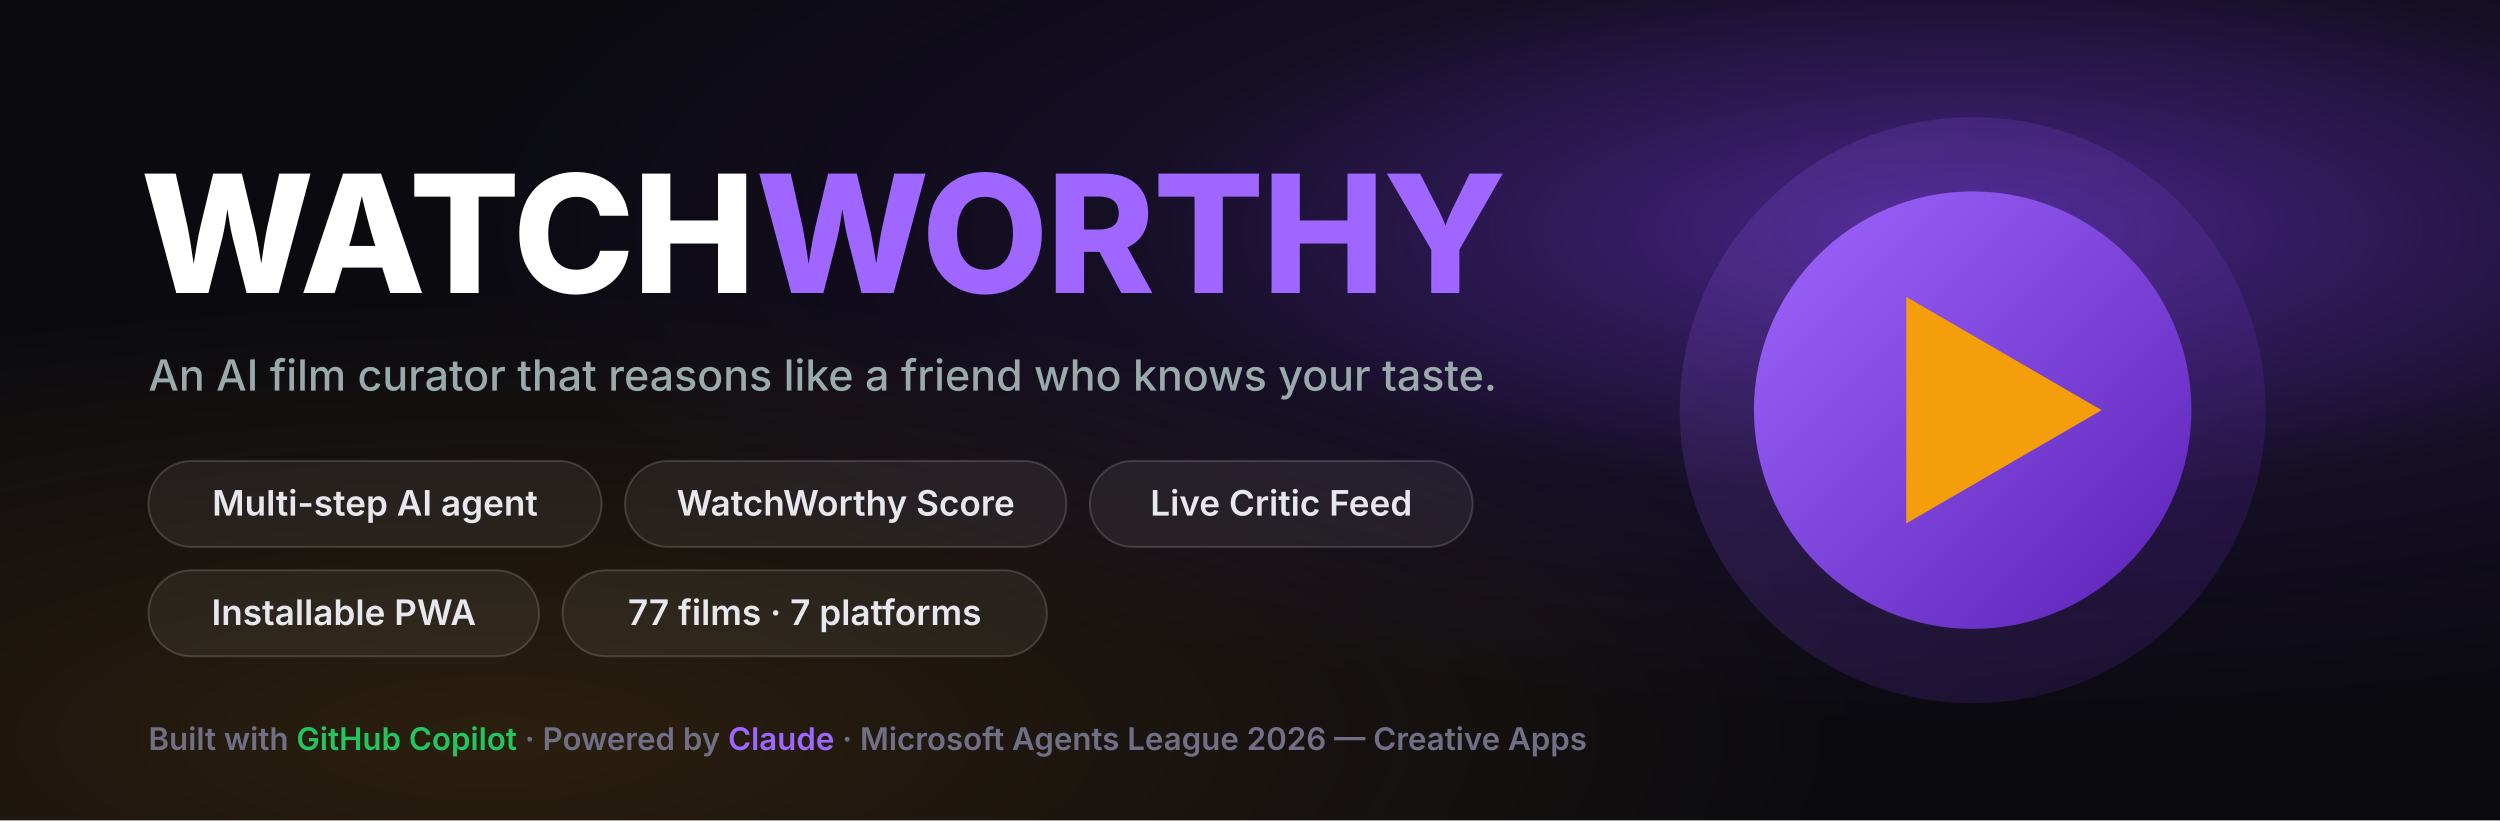
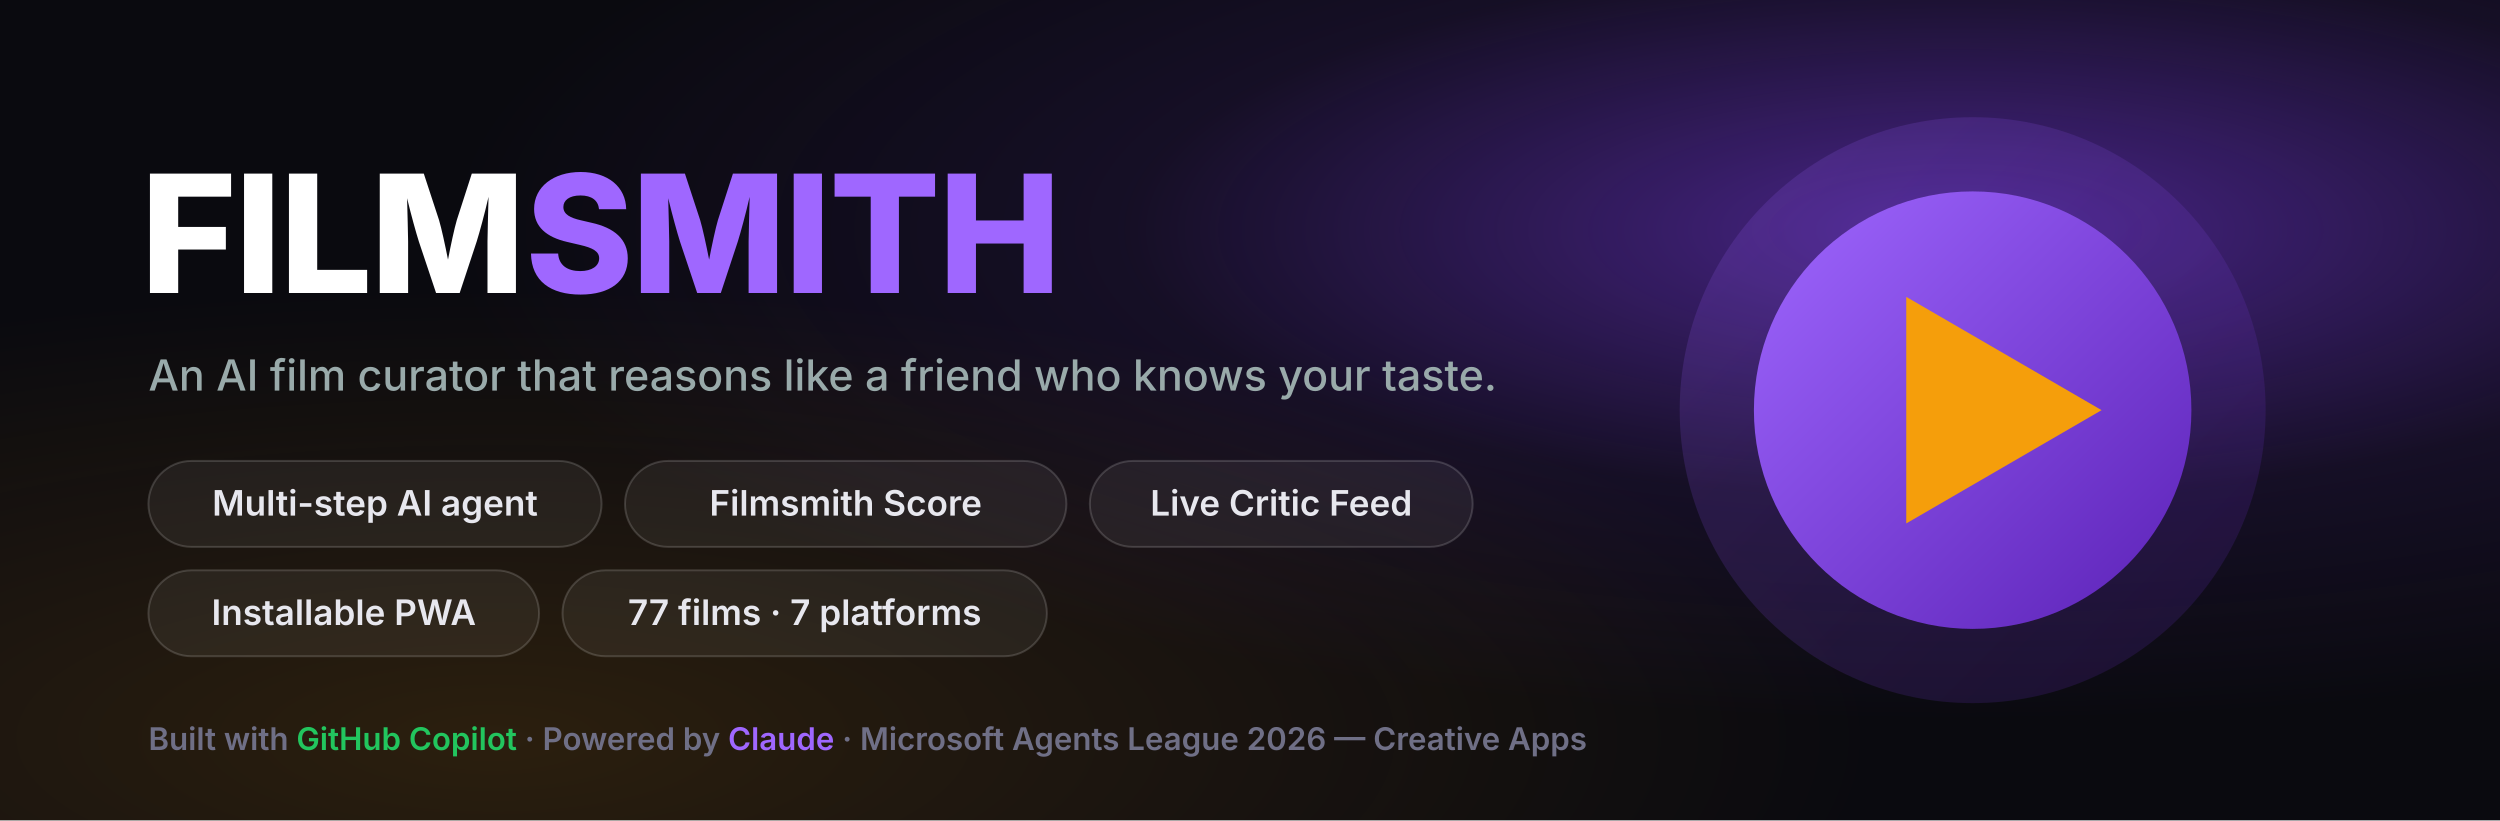
<svg xmlns="http://www.w3.org/2000/svg" viewBox="0 0 1280 420" font-family="Inter, Segoe UI, Arial, sans-serif">
  <defs>
    <radialGradient id="glow" cx="78%" cy="28%" r="60%">
      <stop offset="0" stop-color="#7C3AED" stop-opacity="0.55" />
      <stop offset="55%" stop-color="#7C3AED" stop-opacity="0.10" />
      <stop offset="100%" stop-color="#7C3AED" stop-opacity="0" />
    </radialGradient>
    <radialGradient id="glow2" cx="20%" cy="90%" r="55%">
      <stop offset="0" stop-color="#F59E0B" stop-opacity="0.14" />
      <stop offset="100%" stop-color="#F59E0B" stop-opacity="0" />
    </radialGradient>
    <linearGradient id="disc" x1="0" y1="0" x2="1" y2="1">
      <stop offset="0" stop-color="#9F67FF" />
      <stop offset="1" stop-color="#5B21B6" />
    </linearGradient>
    <style>
      .chip { fill: rgba(255,255,255,0.06); stroke: rgba(255,255,255,0.16); stroke-width: 1; }
      .chipt{ fill: #E7E7EE; font-size: 18px; font-weight: 600; }
      .muted{ fill: #9aa; font-size: 22px; font-weight: 500; }
    </style>
  </defs>
  <rect width="1280" height="420" fill="#0A0A0F" />
  <rect width="1280" height="420" fill="url(#glow)" />
  <rect width="1280" height="420" fill="url(#glow2)" />
  <g transform="translate(1010,210)">
    <circle r="150" fill="url(#disc)" opacity="0.18" />
    <circle r="112" fill="url(#disc)" />
    <path d="M-34,-58 L-34,58 L66,0 Z" fill="#F59E0B" />
  </g>
-   <text x="72" y="150" font-size="84" font-weight="800" letter-spacing="-1" fill="#FFFFFF">WATCH<tspan fill="#9F67FF">WORTHY</tspan>
+   <text x="72" y="150" font-size="84" font-weight="800" letter-spacing="-1" fill="#FFFFFF">FILM<tspan fill="#9F67FF">SMITH</tspan>
  </text>
  <text x="76" y="200" class="muted">An AI film curator that reasons like a friend who knows your taste.</text>
  <g>
    <rect x="76" y="236" width="232" height="44" rx="22" class="chip" />
    <text x="192" y="264" text-anchor="middle" class="chipt">Multi-step AI agent</text>
    <rect x="320" y="236" width="226" height="44" rx="22" class="chip" />
-     <text x="433" y="264" text-anchor="middle" class="chipt">WatchWorthy Score</text>
+     <text x="433" y="264" text-anchor="middle" class="chipt">Filmsmith Score</text>
    <rect x="558" y="236" width="196" height="44" rx="22" class="chip" />
    <text x="656" y="264" text-anchor="middle" class="chipt">Live Critic Feed</text>
    <rect x="76" y="292" width="200" height="44" rx="22" class="chip" />
    <text x="176" y="320" text-anchor="middle" class="chipt">Installable PWA</text>
    <rect x="288" y="292" width="248" height="44" rx="22" class="chip" />
    <text x="412" y="320" text-anchor="middle" class="chipt">77 films · 7 platforms</text>
  </g>
  <text x="76" y="384" fill="#6f6f86" font-size="16" font-weight="600">
    Built with <tspan fill="#22C55E">GitHub Copilot</tspan>  ·  Powered by <tspan fill="#9F67FF">Claude</tspan>  ·  Microsoft Agents League 2026 — Creative Apps
  </text>
</svg>
